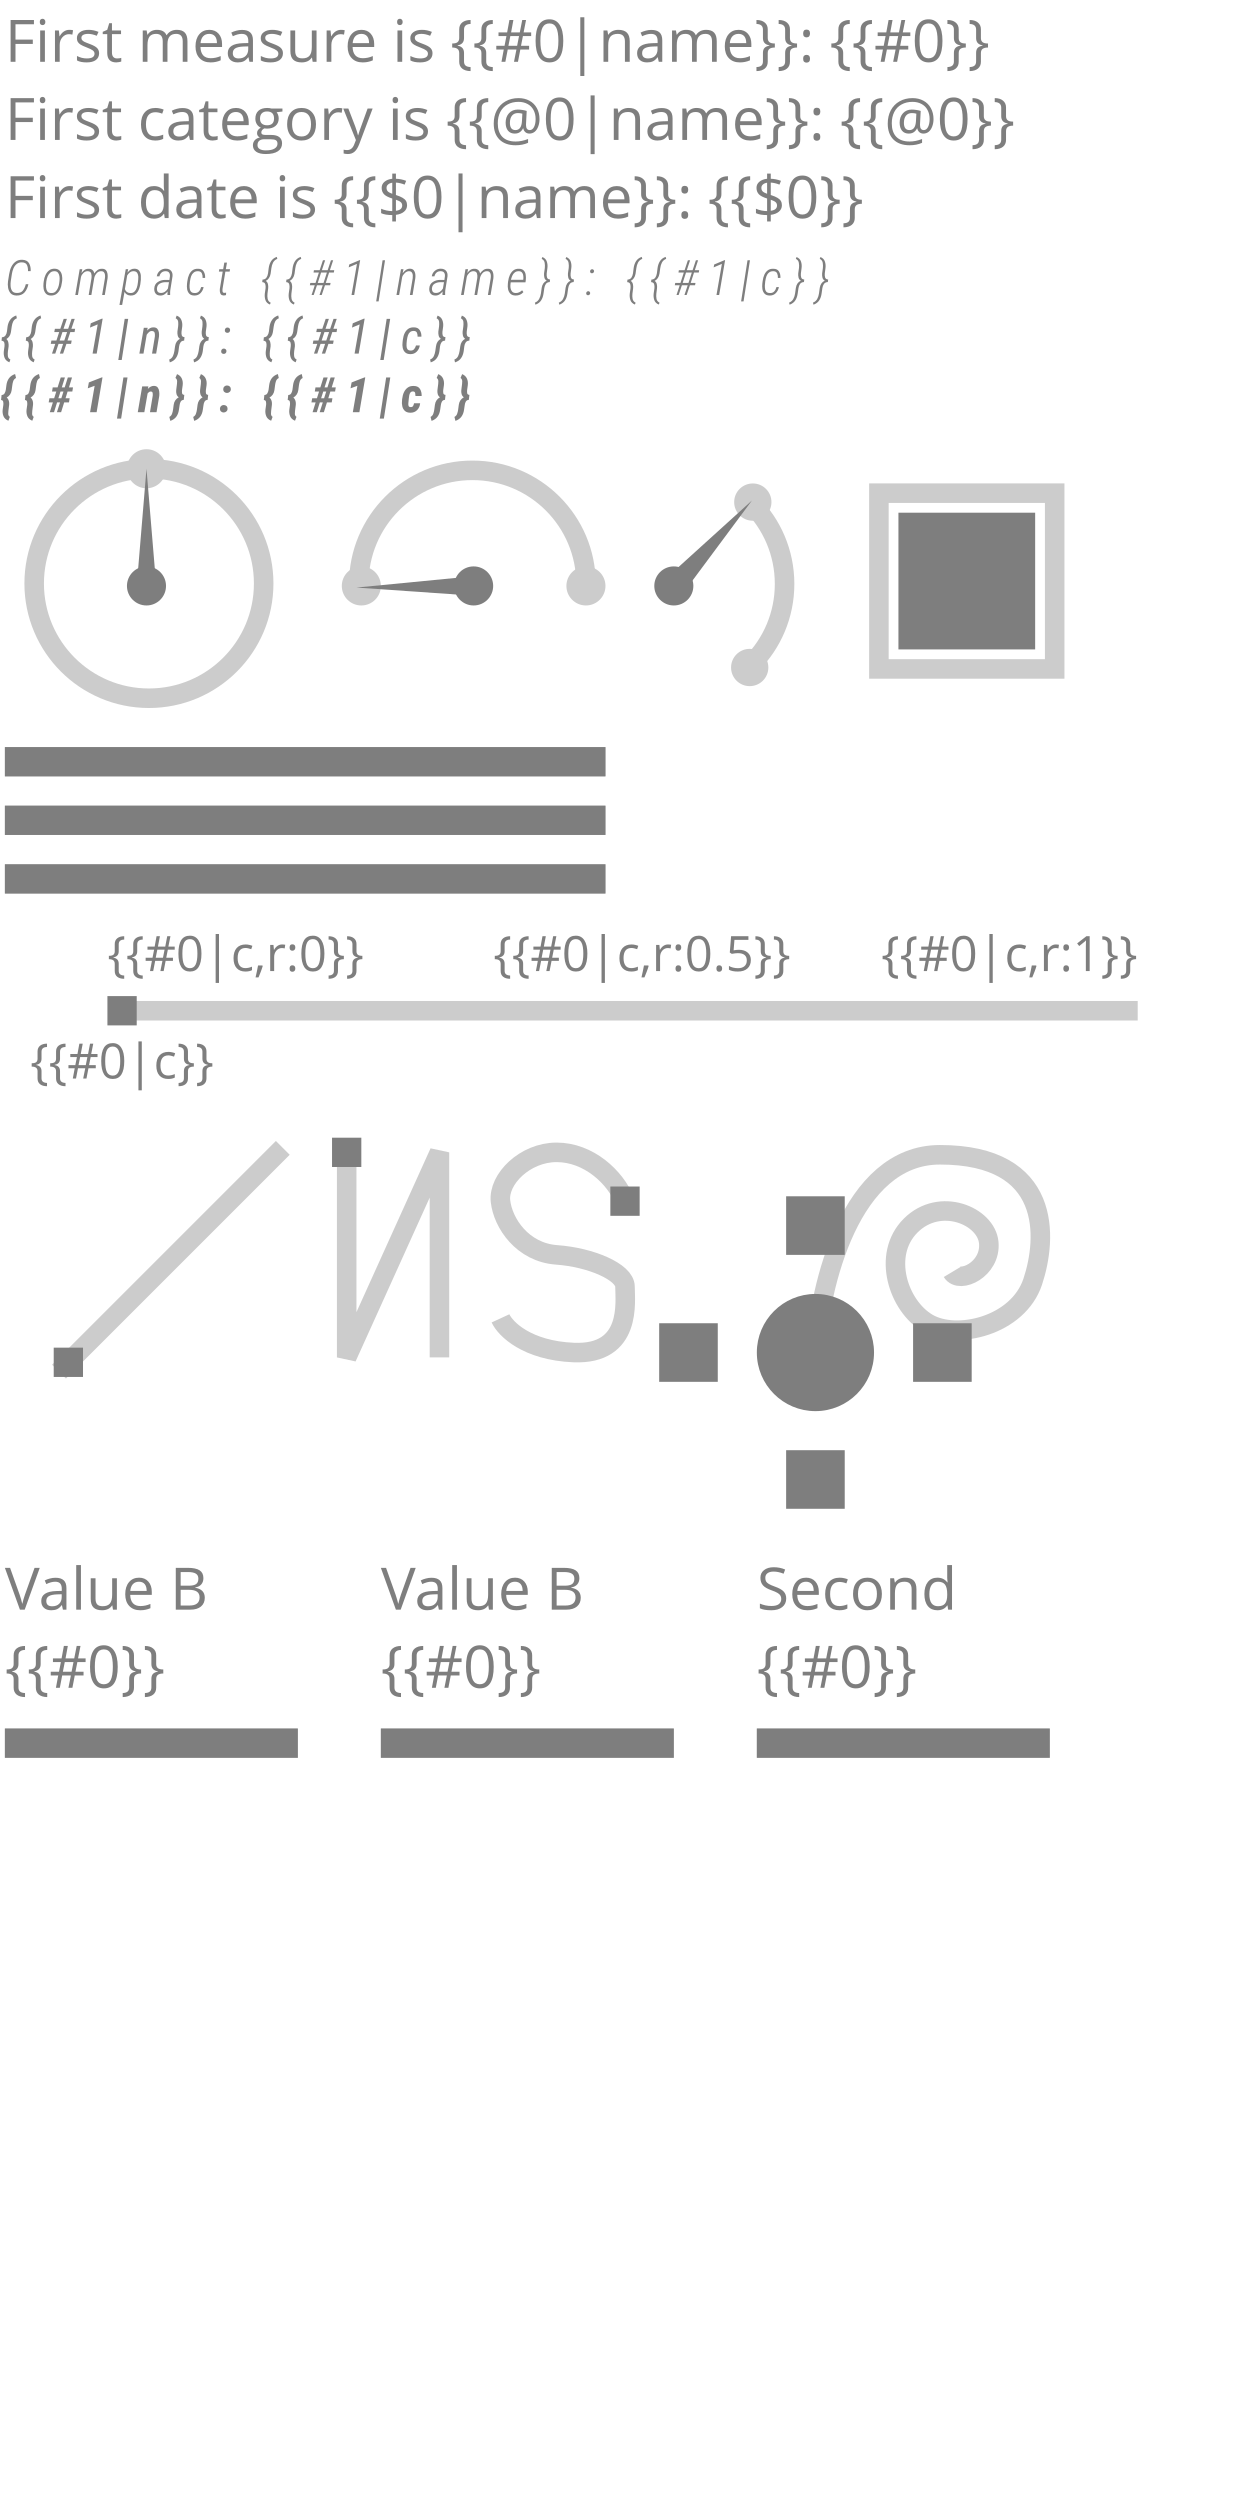
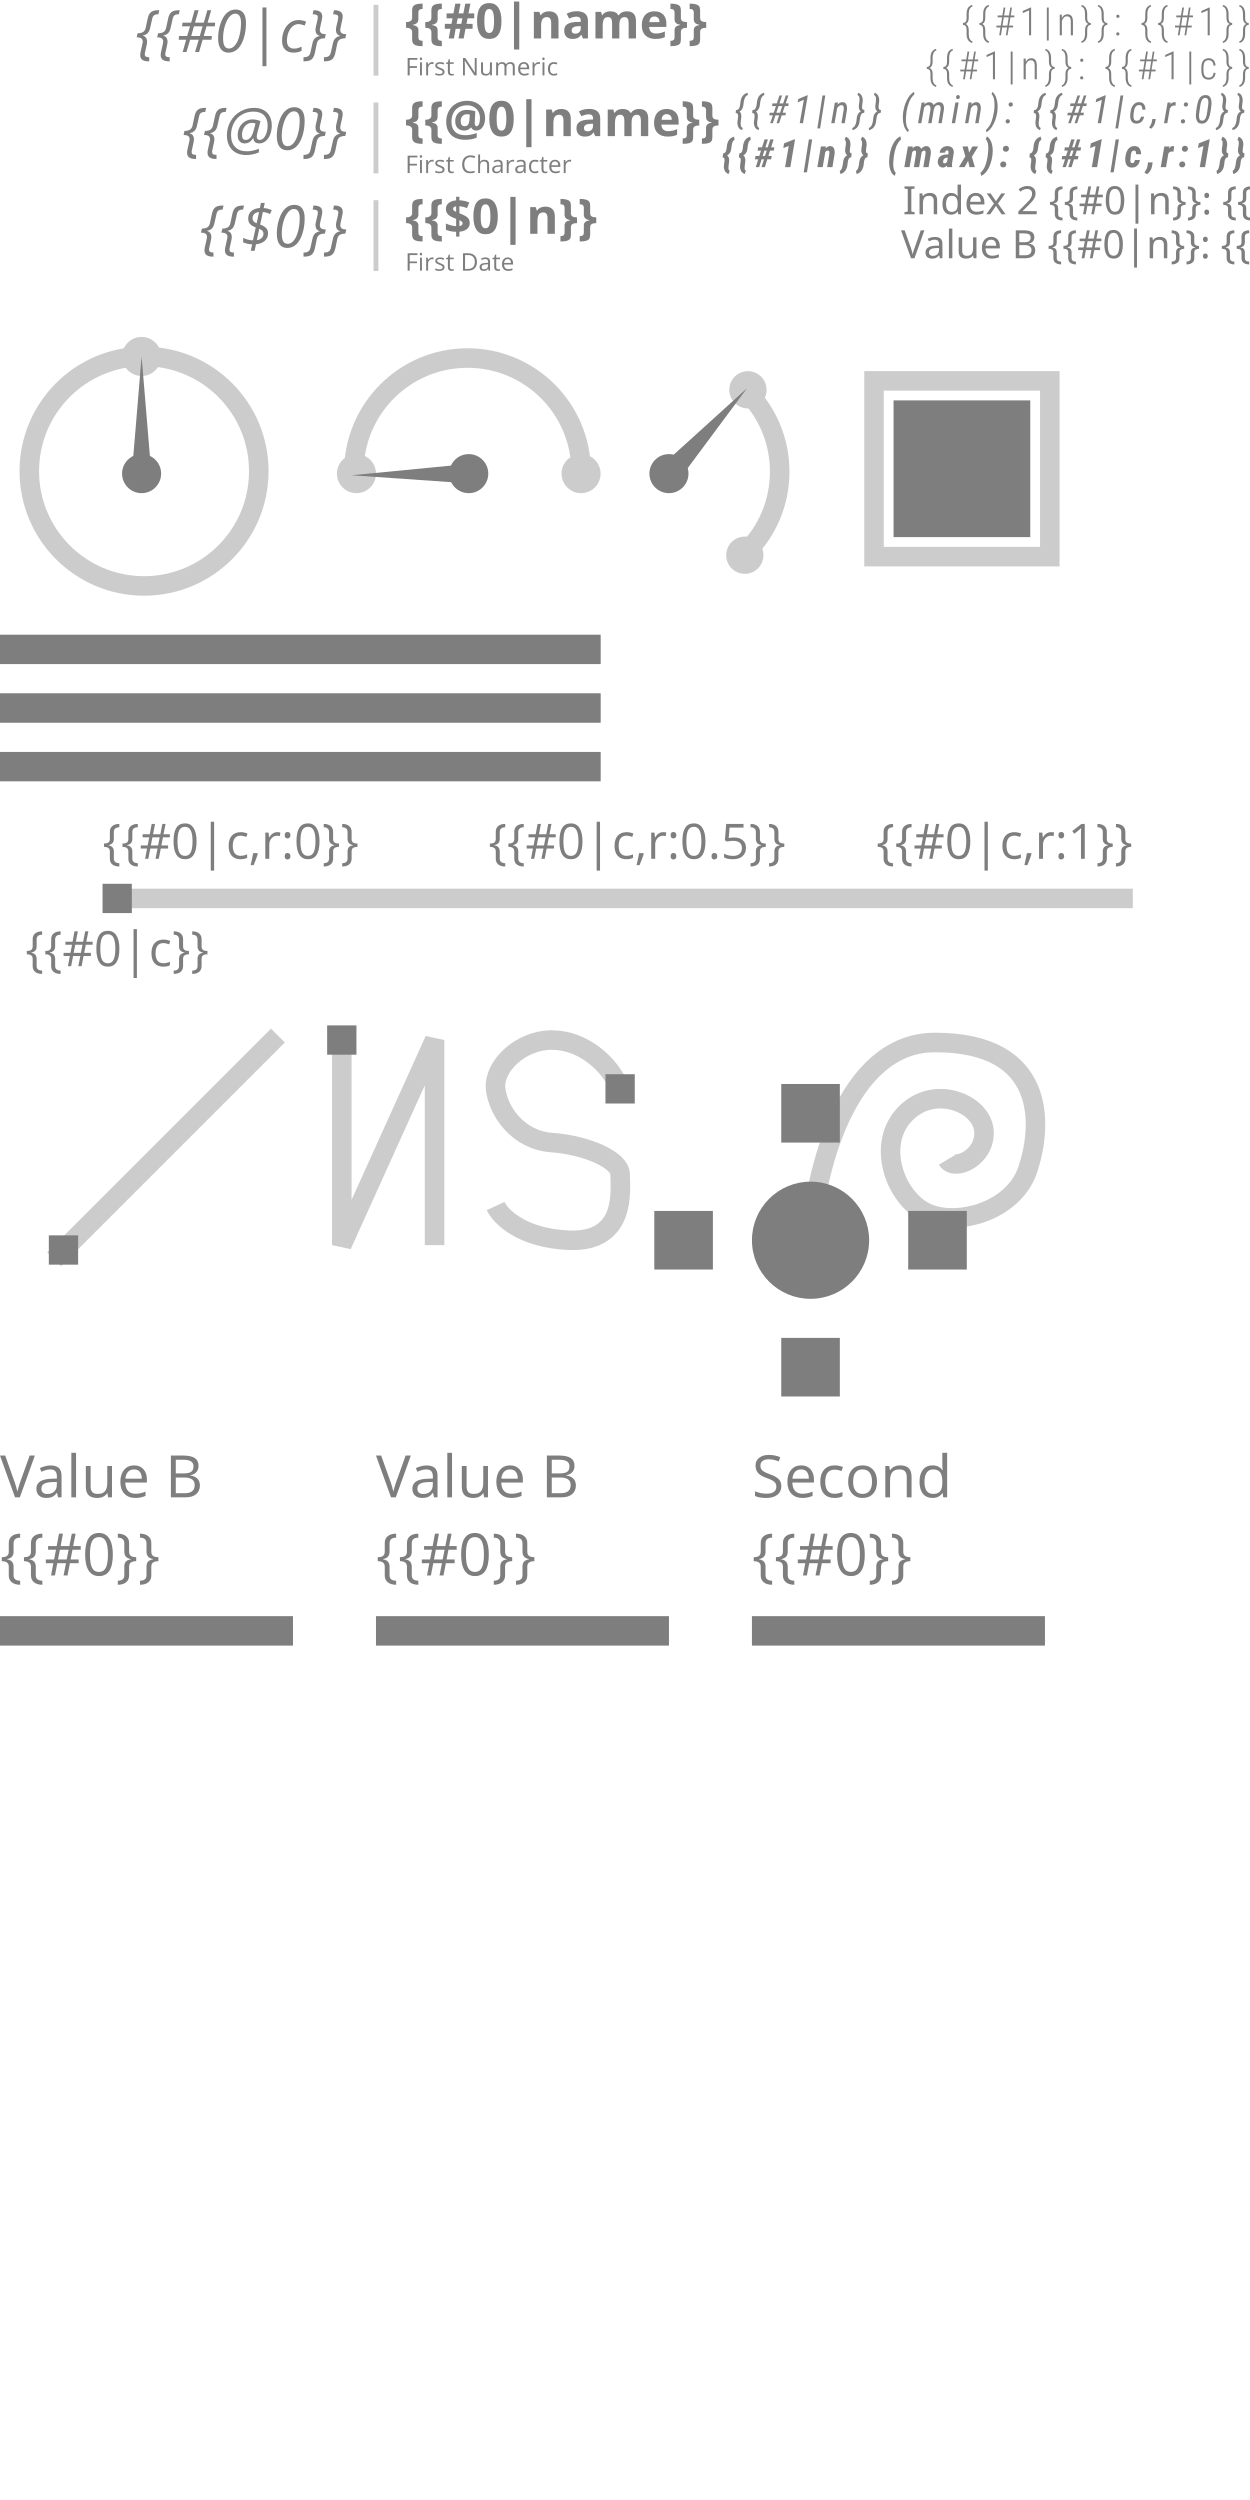
- <svg xmlns="http://www.w3.org/2000/svg" width="257" height="512" viewBox="0 0 257 512" fill="none">
+ <svg xmlns="http://www.w3.org/2000/svg" width="256" height="512" viewBox="0 0 256 512" fill="none">
  <g id="figma">
-     <text id="Text" fill="#7E7E7E" xml:space="preserve" style="white-space: pre" font-family="Open Sans" font-size="12" letter-spacing="0px">
-       <tspan x="1" y="12.655">First measure is {{#0|name}}: {{#0}}
+     <text id="{{align:start}}" fill="#7E7E7E" xml:space="preserve" style="white-space: pre" font-family="Open Sans" font-size="10" font-weight="bold" letter-spacing="0px">
+       <tspan x="83" y="7.879">{{#0|name}}
</tspan>
-       <tspan x="1" y="28.655">First category is {{@0|name}}: {{@0}}
+       <tspan x="83" y="27.879">{{@0|name}}
</tspan>
-       <tspan x="1" y="44.655">First date is {{$0|name}}: {{$0}}</tspan>
+       <tspan x="83" y="47.879">{{$0|n}}</tspan>
    </text>
-     <text id="Text_2" fill="#7E7E7E" xml:space="preserve" style="white-space: pre" font-family="Roboto Condensed" font-size="10" font-style="italic" font-weight="300" letter-spacing="2px">
-       <tspan x="1" y="60.418">Compact {{#1|name}}: {{#1|c}}</tspan>
+     <text id="Text" fill="#7E7E7E" xml:space="preserve" style="white-space: pre" font-family="Open Sans" font-size="5" letter-spacing="0px">
+       <tspan x="83" y="15.44">First Numeric</tspan>
    </text>
-     <text id="Text_3" fill="#7E7E7E" xml:space="preserve" style="white-space: pre" font-family="Roboto Condensed" font-size="10" font-style="italic" letter-spacing="2px">
-       <tspan x="0" y="72.418">{{#1|n}}: {{#1|c}}</tspan>
+     <text id="Text_2" fill="#7E7E7E" xml:space="preserve" style="white-space: pre" font-family="Open Sans" font-size="5" letter-spacing="0px">
+       <tspan x="83" y="35.44">First Character</tspan>
    </text>
-     <text id="Text_4" fill="#7E7E7E" xml:space="preserve" style="white-space: pre" font-family="Roboto Condensed" font-size="10" font-style="italic" font-weight="bold" letter-spacing="2px">
-       <tspan x="0" y="84.418">{{#1|n}}: {{#1|c}}</tspan>
+     <text id="Text_3" fill="#7E7E7E" xml:space="preserve" style="white-space: pre" font-family="Open Sans" font-size="5" letter-spacing="0px">
+       <tspan x="83" y="55.44">First Date</tspan>
    </text>
-     <rect id="Rectangle" x="1" y="177" width="123" height="6" fill="#CCCCCC" />
-     <rect id="Rectangle_2" x="1" y="165" width="123" height="6" fill="#CCCCCC" />
-     <rect id="Rectangle_3" x="1" y="153" width="123" height="6" fill="#CCCCCC" />
-     <rect id="{{scaleX:#0}}" x="1" y="153" width="123" height="6" fill="#7E7E7E" />
+     <text id="{{align:end}}" fill="#7E7E7E" xml:space="preserve" style="white-space: pre" font-family="Open Sans" font-size="12" font-style="italic" letter-spacing="0px">
+       <tspan x="27.84" y="10.655">{{#0|c}}
+ </tspan>
+       <tspan x="37.438" y="30.655">{{@0}}
+ </tspan>
+       <tspan x="41" y="50.655">{{$0}}</tspan>
+     </text>
+     <path id="Vector 1" d="M77 1V15.5" stroke="#CCCCCC" />
+     <path id="Vector 2" d="M77 21V35.5" stroke="#CCCCCC" />
+     <path id="Vector 3" d="M77 41V55.5" stroke="#CCCCCC" />
+     <text id="{{align:end}}_2" fill="#7E7E7E" xml:space="preserve" style="white-space: pre" font-family="Roboto Condensed" font-size="8" font-weight="300" letter-spacing="1px">
+       <tspan x="189.516" y="16.234">{{#1|n}}: {{#1|c}}</tspan>
+     </text>
+     <text id="{{align:end}}_3" fill="#7E7E7E" xml:space="preserve" style="white-space: pre" font-family="Roboto Condensed" font-size="8" font-weight="300" letter-spacing="1px">
+       <tspan x="196.914" y="7.234">{{#1|n}}: {{#1}}</tspan>
+     </text>
+     <text id="{{align:end}}_4" fill="#7E7E7E" xml:space="preserve" style="white-space: pre" font-family="Roboto Condensed" font-size="8" font-style="italic" letter-spacing="1px">
+       <tspan x="150.414" y="25.234">{{#1|n}} (min): {{#1|c,r:0}}</tspan>
+     </text>
+     <text id="{{align:end}}_5" fill="#7E7E7E" xml:space="preserve" style="white-space: pre" font-family="Roboto Condensed" font-size="8" font-style="italic" font-weight="bold" letter-spacing="1px">
+       <tspan x="147.828" y="34.234">{{#1|n}} (max): {{#1|c,r:1}}</tspan>
+     </text>
+     <text id="{{filter:2,align:end}}" fill="#7E7E7E" xml:space="preserve" style="white-space: pre" font-family="Covered By Your Grace" font-size="8" letter-spacing="0em">
+       <tspan x="184.922" y="43.887">Index 2 {{#0|n}}: {{#0|c}}</tspan>
+     </text>
+     <text id="{{align:end,filter:@0=Value B}}" fill="#7E7E7E" xml:space="preserve" style="white-space: pre" font-family="Covered By Your Grace" font-size="8" letter-spacing="0em">
+       <tspan x="184.523" y="52.887">Value B {{#0|n}}: {{#0|c}}</tspan>
+     </text>
+     <rect id="Rectangle" y="154" width="123" height="6" fill="#CCCCCC" />
+     <rect id="Rectangle_2" y="142" width="123" height="6" fill="#CCCCCC" />
+     <rect id="Rectangle_3" y="130" width="123" height="6" fill="#CCCCCC" />
+     <rect id="{{scaleX:#0}}" y="130" width="123" height="6" fill="#7E7E7E" />
    <g id="{{filter:Character=Value B}}">
-       <text id="Text_5" fill="#7E7E7E" xml:space="preserve" style="white-space: pre" font-family="Open Sans" font-size="12" letter-spacing="0px">
-         <tspan x="1" y="329.655">Value B
+       <text id="Text_4" fill="#7E7E7E" xml:space="preserve" style="white-space: pre" font-family="Open Sans" font-size="12" letter-spacing="0px">
+         <tspan x="0" y="306.655">Value B
</tspan>
-         <tspan x="1" y="345.655">{{#0}}</tspan>
+         <tspan x="0" y="322.655">{{#0}}</tspan>
      </text>
-       <rect id="Rectangle_4" x="1" y="354" width="60" height="6" fill="#CCCCCC" />
-       <rect id="{{scaleX:#0}}_2" x="1" y="354" width="60" height="6" fill="#7E7E7E" />
+       <rect id="Rectangle_4" y="331" width="60" height="6" fill="#CCCCCC" />
+       <rect id="{{scaleX:#0}}_2" y="331" width="60" height="6" fill="#7E7E7E" />
    </g>
    <g id="{{f:1}}">
-       <text id="Text_6" fill="#7E7E7E" xml:space="preserve" style="white-space: pre" font-family="Open Sans" font-size="12" letter-spacing="0px">
-         <tspan x="155" y="329.655">Second
+       <text id="Text_5" fill="#7E7E7E" xml:space="preserve" style="white-space: pre" font-family="Open Sans" font-size="12" letter-spacing="0px">
+         <tspan x="154" y="306.655">Second
</tspan>
-         <tspan x="155" y="345.655">{{#0}}</tspan>
+         <tspan x="154" y="322.655">{{#0}}</tspan>
      </text>
-       <rect id="Rectangle_5" x="155" y="354" width="60" height="6" fill="#CCCCCC" />
-       <rect id="{{scaleX:#0}}_3" x="155" y="354" width="60" height="6" fill="#7E7E7E" />
+       <rect id="Rectangle_5" x="154" y="331" width="60" height="6" fill="#CCCCCC" />
+       <rect id="{{scaleX:#0}}_3" x="154" y="331" width="60" height="6" fill="#7E7E7E" />
    </g>
    <text id="{{filter:@0=Value B}}" fill="#7E7E7E" xml:space="preserve" style="white-space: pre" font-family="Open Sans" font-size="12" letter-spacing="0px">
-       <tspan x="78" y="329.655">Value B
+       <tspan x="77" y="306.655">Value B
</tspan>
-       <tspan x="78" y="345.655">{{#0}}</tspan>
+       <tspan x="77" y="322.655">{{#0}}</tspan>
    </text>
-     <rect id="Rectangle_6" x="78" y="354" width="60" height="6" fill="#CCCCCC" />
-     <rect id="{{scaleX:#0,filter:@0=Value B}}" x="78" y="354" width="60" height="6" fill="#7E7E7E" />
-     <rect id="{{  sx : #0 ,  origin   :    1 ; .5  }}" x="1" y="165" width="123" height="6" fill="#7E7E7E" />
-     <rect id="{{sx:#0,origin:0.5;0.5}}" x="1" y="177" width="123" height="6" fill="#7E7E7E" />
-     <path id="{{g1}}" d="M25 207H233" stroke="#CCCCCC" stroke-width="4" />
-     <path id="Vector" d="M25 204H233V210H25V204Z" fill="#D8D8D8" fill-opacity="0.01" />
-     <rect id="{{positionX:#0,guide:g1}}" x="22" y="204" width="6" height="6" fill="#7E7E7E" />
+     <rect id="Rectangle_6" x="77" y="331" width="60" height="6" fill="#CCCCCC" />
+     <rect id="{{scaleX:#0,filter:@0=Value B}}" x="77" y="331" width="60" height="6" fill="#7E7E7E" />
+     <rect id="{{  sx : #0 ,  origin   :    1 ; .5  }}" y="142" width="123" height="6" fill="#7E7E7E" />
+     <rect id="{{sx:#0,origin:0.5;0.5}}" y="154" width="123" height="6" fill="#7E7E7E" />
+     <path id="{{g1}}" d="M24 184H232" stroke="#CCCCCC" stroke-width="4" />
+     <path id="Vector" d="M24 181H232V187H24V181Z" fill="#D8D8D8" fill-opacity="0.01" />
+     <rect id="{{positionX:#0,guide:g1}}" x="21" y="181" width="6" height="6" fill="#7E7E7E" />
    <text id="{{positionX:#0,guide:g1,align:middle}}" fill="#7E7E7E" xml:space="preserve" style="white-space: pre" font-family="Open Sans" font-size="10" letter-spacing="0px">
-       <tspan x="6.191" y="220.879">{{#0|c}}</tspan>
+       <tspan x="5.191" y="197.879">{{#0|c}}</tspan>
    </text>
-     <text id="{{align:start}}" fill="#7E7E7E" xml:space="preserve" style="white-space: pre" font-family="Open Sans" font-size="10" letter-spacing="0px">
-       <tspan x="22" y="198.879">{{#0|c,r:0}}</tspan>
+     <text id="{{align:start}}_2" fill="#7E7E7E" xml:space="preserve" style="white-space: pre" font-family="Open Sans" font-size="10" letter-spacing="0px">
+       <tspan x="21" y="175.879">{{#0|c,r:0}}</tspan>
    </text>
-     <text id="{{align:end}}" fill="#7E7E7E" xml:space="preserve" style="white-space: pre" font-family="Open Sans" font-size="10" letter-spacing="0px">
-       <tspan x="180.461" y="198.879">{{#0|c,r:1}}</tspan>
+     <text id="{{align:end}}_6" fill="#7E7E7E" xml:space="preserve" style="white-space: pre" font-family="Open Sans" font-size="10" letter-spacing="0px">
+       <tspan x="179.461" y="175.879">{{#0|c,r:1}}</tspan>
    </text>
    <text id="{{a:middle}}" fill="#7E7E7E" xml:space="preserve" style="white-space: pre" font-family="Open Sans" font-size="10" letter-spacing="0px">
-       <tspan x="101.036" y="198.879">{{#0|c,r:0.5}}</tspan>
+       <tspan x="100.036" y="175.879">{{#0|c,r:0.5}}</tspan>
    </text>
-     <path id="{{g2}}" d="M13.5 279.5L56.5 236.5" stroke="#CCCCCC" stroke-width="4" stroke-linecap="square" />
-     <path id="{{g3}}" d="M71 236V278L90 236V278" stroke="#CCCCCC" stroke-width="4" />
-     <path id="{{g4}}" d="M128 246C126 241 120.5 236 114 236C107.5 236 102 241.5 102.5 246C103 250.5 107 256.5 114 257C121 257.5 128 260.5 128 263.5C128 266.5 129.5 277.5 117.5 277C107.9 276.6 103.5 272.167 102.5 270" stroke="#CCCCCC" stroke-width="4" />
-     <path id="{{g5}}" d="M167 277C167.833 263.5 174.1 236.5 192.5 236.5C215.5 236.5 214.5 253.5 211.5 262.5C208.5 271.5 196 274.5 190 271C184 267.5 180.5 257 186.5 251C192.5 245 202 249 202.5 254.5C203 260 196.5 263 195 260.5" stroke="#CCCCCC" stroke-width="4" />
-     <rect id="{{position:#0,guide:g2}}" x="11" y="276" width="6" height="6" fill="#7E7E7E" />
-     <rect id="{{position:#0,guide:g3}}" x="68" y="233" width="6" height="6" fill="#7E7E7E" />
-     <rect id="{{position:#0,guide:g4}}" x="125" y="243" width="6" height="6" fill="#7E7E7E" />
-     <circle id="Oval" cx="30.5" cy="119.5" r="23.5" stroke="#CCCCCC" stroke-width="4" />
-     <circle id="Oval_2" cx="30" cy="96" r="4" fill="#CCCCCC" />
-     <circle id="Oval_3" cx="30" cy="120" r="4" fill="#7E7E7E" />
-     <path id="{{rotate:#0,origin:0.5;1}}" d="M30 96L32 120L28 120L30 96Z" fill="#7E7E7E" />
-     <path id="Combined Shape" d="M73.978 119.591V121.091H75.478V119.591H73.978ZM119.512 119.591H118.012V121.091H119.512V119.591ZM120.512 119.591V121.091H122.012V119.591H120.512ZM72.978 119.591H71.478V121.091H72.978V119.591ZM96.745 95.324C83.342 95.324 72.478 106.189 72.478 119.591H75.478C75.478 107.846 84.999 98.324 96.745 98.324V95.324ZM121.012 119.591C121.012 106.189 110.147 95.324 96.745 95.324V98.324C108.49 98.324 118.012 107.846 118.012 119.591H121.012ZM119.512 121.091H120.512V118.091H119.512V121.091ZM96.745 97.324C109.043 97.324 119.012 107.293 119.012 119.591H122.012C122.012 105.636 110.699 94.324 96.745 94.324V97.324ZM74.478 119.591C74.478 107.293 84.447 97.324 96.745 97.324V94.324C82.79 94.324 71.478 105.636 71.478 119.591H74.478ZM72.978 121.091H73.978V118.091H72.978V121.091Z" fill="#CCCCCC" />
-     <circle id="Oval_4" cx="74" cy="120" r="4" fill="#CCCCCC" />
-     <circle id="Oval_5" cx="97" cy="120" r="4" fill="#7E7E7E" />
-     <circle id="Oval_6" cx="138" cy="120" r="4" fill="#7E7E7E" />
-     <circle id="Oval_7" cx="120" cy="120" r="4" fill="#CCCCCC" />
-     <path id="{{rotate:#0,origin:1;0.5,rotateRatio:0.5}}" d="M73 120.333L97 118V122L73 120.333Z" fill="#7E7E7E" />
+     <path id="{{g2}}" d="M12.5 256.5L55.5 213.5" stroke="#CCCCCC" stroke-width="4" stroke-linecap="square" />
+     <path id="{{g3}}" d="M70 213V255L89 213V255" stroke="#CCCCCC" stroke-width="4" />
+     <path id="{{g4}}" d="M127 223C125 218 119.5 213 113 213C106.5 213 101 218.5 101.5 223C102 227.5 106 233.5 113 234C120 234.5 127 237.5 127 240.5C127 243.5 128.5 254.5 116.5 254C106.9 253.6 102.5 249.167 101.5 247" stroke="#CCCCCC" stroke-width="4" />
+     <path id="{{g5}}" d="M166 254C166.833 240.5 173.1 213.5 191.5 213.5C214.5 213.5 213.5 230.5 210.5 239.5C207.5 248.5 195 251.5 189 248C183 244.5 179.5 234 185.5 228C191.5 222 201 226 201.5 231.5C202 237 195.5 240 194 237.5" stroke="#CCCCCC" stroke-width="4" />
+     <rect id="{{position:#0,guide:g2}}" x="10" y="253" width="6" height="6" fill="#7E7E7E" />
+     <rect id="{{position:#0,guide:g3}}" x="67" y="210" width="6" height="6" fill="#7E7E7E" />
+     <rect id="{{position:#0,guide:g4}}" x="124" y="220" width="6" height="6" fill="#7E7E7E" />
+     <circle id="Oval" cx="29.5" cy="96.5" r="23.5" stroke="#CCCCCC" stroke-width="4" />
+     <circle id="Oval_2" cx="29" cy="73" r="4" fill="#CCCCCC" />
+     <circle id="Oval_3" cx="29" cy="97" r="4" fill="#7E7E7E" />
+     <path id="{{rotate:#0,origin:0.5;1}}" d="M29 73L31 97L27 97L29 73Z" fill="#7E7E7E" />
+     <path id="Combined Shape" d="M72.978 96.591V98.091H74.478V96.591H72.978ZM118.512 96.591H117.012V98.091H118.512V96.591ZM119.512 96.591V98.091H121.012V96.591H119.512ZM71.978 96.591H70.478V98.091H71.978V96.591ZM95.745 72.324C82.342 72.324 71.478 83.189 71.478 96.591H74.478C74.478 84.846 83.999 75.324 95.745 75.324V72.324ZM120.012 96.591C120.012 83.189 109.147 72.324 95.745 72.324V75.324C107.49 75.324 117.012 84.846 117.012 96.591H120.012ZM118.512 98.091H119.512V95.091H118.512V98.091ZM95.745 74.324C108.043 74.324 118.012 84.293 118.012 96.591H121.012C121.012 82.636 109.699 71.324 95.745 71.324V74.324ZM73.478 96.591C73.478 84.293 83.447 74.324 95.745 74.324V71.324C81.79 71.324 70.478 82.636 70.478 96.591H73.478ZM71.978 98.091H72.978V95.091H71.978V98.091Z" fill="#CCCCCC" />
+     <circle id="Oval_4" cx="73" cy="97" r="4" fill="#CCCCCC" />
+     <circle id="Oval_5" cx="96" cy="97" r="4" fill="#7E7E7E" />
+     <circle id="Oval_6" cx="137" cy="97" r="4" fill="#7E7E7E" />
+     <circle id="Oval_7" cx="119" cy="97" r="4" fill="#CCCCCC" />
+     <path id="{{rotate:#0,origin:1;0.5,rotateRatio:0.5}}" d="M72 97.333L96 95V99L72 97.333Z" fill="#7E7E7E" />
    <g id="Group Rotated">
-       <path id="Combined Shape_2" d="M153.513 103.492L152.453 102.432L151.392 103.492L152.453 104.553L153.513 103.492ZM153.617 135.586L152.549 134.532L151.495 135.6L152.563 136.654L153.617 135.586ZM154.328 136.289L153.274 137.356L154.342 138.41L155.396 137.343L154.328 136.289ZM154.221 102.785L155.281 101.724L154.221 100.664L153.16 101.724L154.221 102.785ZM161.682 119.591C161.682 112.89 158.964 106.821 154.574 102.432L152.453 104.553C156.303 108.403 158.682 113.718 158.682 119.591H161.682ZM154.684 136.64C159.009 132.259 161.682 126.236 161.682 119.591H158.682C158.682 125.415 156.343 130.69 152.549 134.532L154.684 136.64ZM155.382 135.221L154.67 134.519L152.563 136.654L153.274 137.356L155.382 135.221ZM159.682 119.591C159.682 125.689 157.233 131.212 153.261 135.235L155.396 137.343C159.899 132.781 162.682 126.51 162.682 119.591H159.682ZM153.16 103.846C157.191 107.877 159.682 113.442 159.682 119.591H162.682C162.682 112.614 159.852 106.295 155.281 101.724L153.16 103.846ZM154.574 104.553L155.281 103.846L153.16 101.724L152.453 102.432L154.574 104.553Z" fill="#CCCCCC" />
-       <circle id="Oval_8" cx="154.176" cy="102.829" r="3.818" transform="rotate(90 154.176 102.829)" fill="#CCCCCC" />
-       <circle id="Oval_9" cx="153.54" cy="136.704" r="3.818" transform="rotate(90 153.54 136.704)" fill="#CCCCCC" />
-       <path id="{{rotate:#0,origin:0;1,rr:0.25}}" d="M154 102.5L141 120L138 117L154 102.5Z" fill="#7E7E7E" />
+       <path id="Combined Shape_2" d="M152.513 80.492L151.453 79.431L150.392 80.492L151.453 81.553L152.513 80.492ZM152.617 112.586L151.549 111.532L150.495 112.6L151.563 113.654L152.617 112.586ZM153.328 113.289L152.274 114.356L153.342 115.41L154.396 114.343L153.328 113.289ZM153.221 79.785L154.281 78.724L153.221 77.664L152.16 78.724L153.221 79.785ZM160.682 96.591C160.682 89.89 157.964 83.821 153.574 79.431L151.453 81.553C155.303 85.403 157.682 90.718 157.682 96.591H160.682ZM153.684 113.64C158.009 109.259 160.682 103.236 160.682 96.591H157.682C157.682 102.415 155.343 107.69 151.549 111.532L153.684 113.64ZM154.382 112.221L153.67 111.519L151.563 113.654L152.274 114.356L154.382 112.221ZM158.682 96.591C158.682 102.689 156.233 108.212 152.261 112.235L154.396 114.343C158.899 109.781 161.682 103.51 161.682 96.591H158.682ZM152.16 80.846C156.191 84.877 158.682 90.442 158.682 96.591H161.682C161.682 89.614 158.852 83.295 154.281 78.724L152.16 80.846ZM153.574 81.553L154.281 80.846L152.16 78.724L151.453 79.431L153.574 81.553Z" fill="#CCCCCC" />
+       <circle id="Oval_8" cx="153.176" cy="79.829" r="3.818" transform="rotate(90 153.176 79.8293)" fill="#CCCCCC" />
+       <circle id="Oval_9" cx="152.54" cy="113.704" r="3.818" transform="rotate(90 152.54 113.704)" fill="#CCCCCC" />
+       <path id="{{rotate:#0,origin:0;1,rr:0.25}}" d="M153 79.5L140 97L137 94L153 79.5Z" fill="#7E7E7E" />
    </g>
    <g id="{{r:#0,s:#0,p:#0,g:g5,o:0.5;0.5}}">
-       <circle id="Oval_10" cx="167" cy="277" r="12" fill="#7E7E7E" />
-       <rect id="{{s:#0,origin:0.5;1}}" x="161" y="245" width="12" height="12" fill="#7E7E7E" />
-       <rect id="{{s:#0,origin:0;0.5}}" x="187" y="271" width="12" height="12" fill="#7E7E7E" />
-       <rect id="{{s:#0,origin:0.5;0}}" x="161" y="297" width="12" height="12" fill="#7E7E7E" />
-       <rect id="{{s:#0,origin:1;0.5}}" x="135" y="271" width="12" height="12" fill="#7E7E7E" />
+       <circle id="Oval_10" cx="166" cy="254" r="12" fill="#7E7E7E" />
+       <rect id="{{s:#0,origin:0.5;1}}" x="160" y="222" width="12" height="12" fill="#7E7E7E" />
+       <rect id="{{s:#0,origin:0;0.5}}" x="186" y="248" width="12" height="12" fill="#7E7E7E" />
+       <rect id="{{s:#0,origin:0.5;0}}" x="160" y="274" width="12" height="12" fill="#7E7E7E" />
+       <rect id="{{s:#0,origin:1;0.5}}" x="134" y="248" width="12" height="12" fill="#7E7E7E" />
    </g>
-     <rect id="Rectangle 8" x="180" y="101" width="36" height="36" stroke="#CCCCCC" stroke-width="4" />
-     <rect id="{{a:#0}}" x="184" y="105" width="28" height="28" fill="#7E7E7E" />
+     <rect id="Rectangle 8" x="179" y="78" width="36" height="36" stroke="#CCCCCC" stroke-width="4" />
+     <rect id="{{a:#0}}" x="183" y="82" width="28" height="28" fill="#7E7E7E" />
  </g>
</svg>
